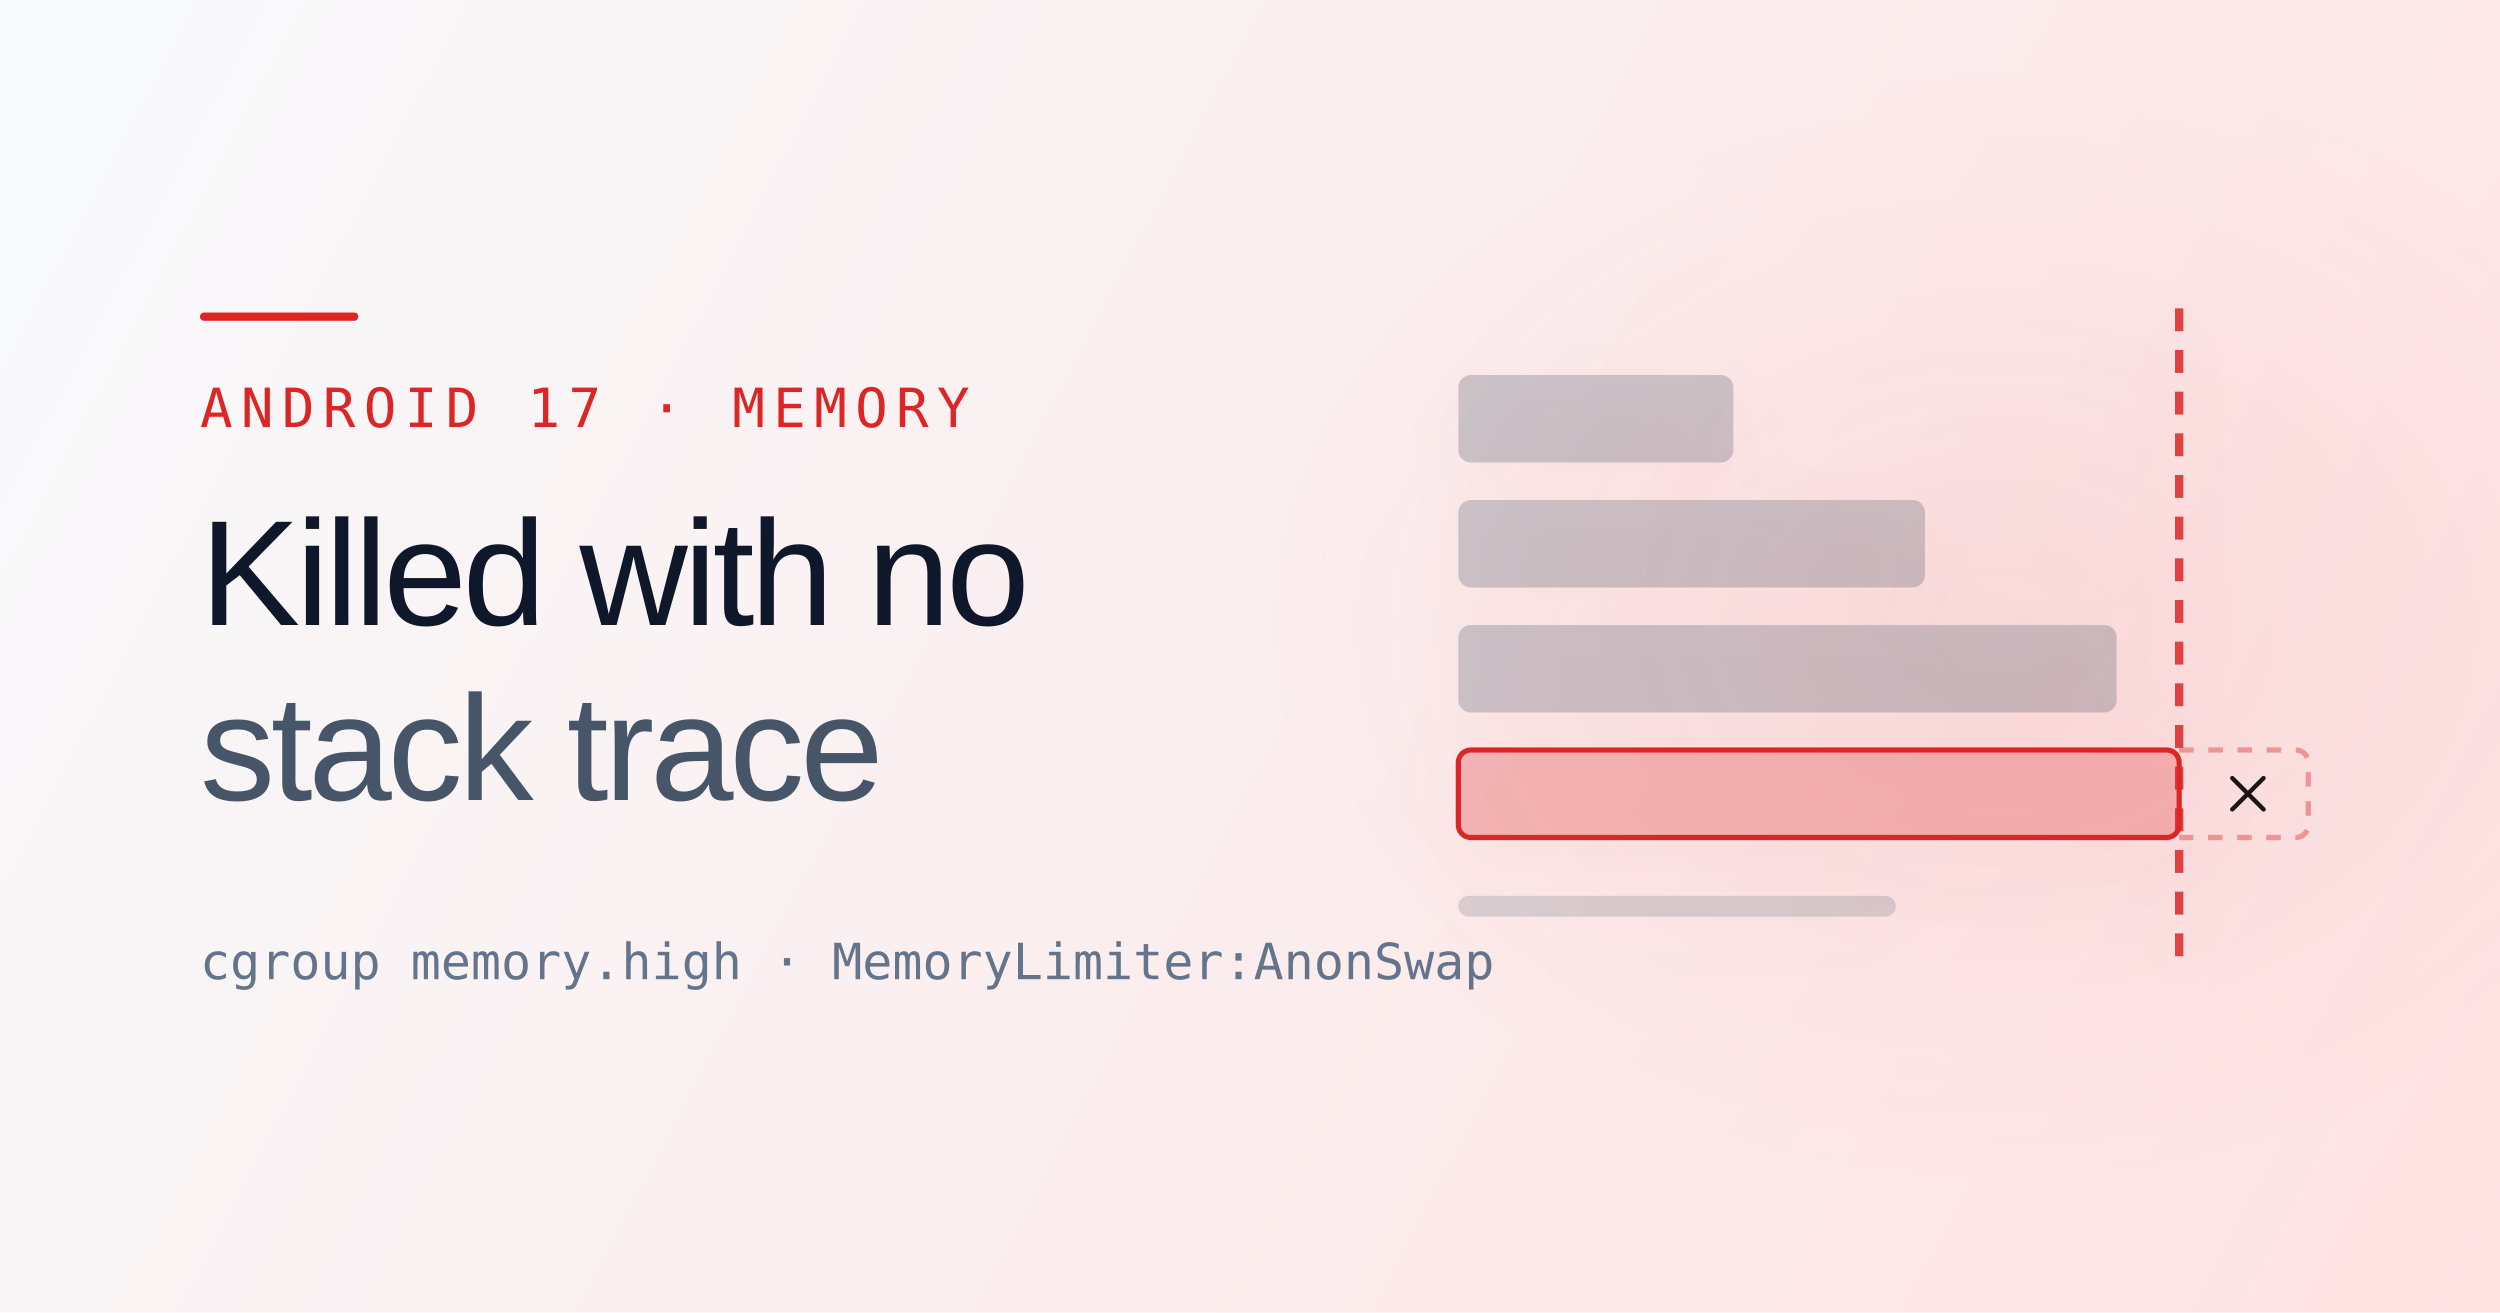
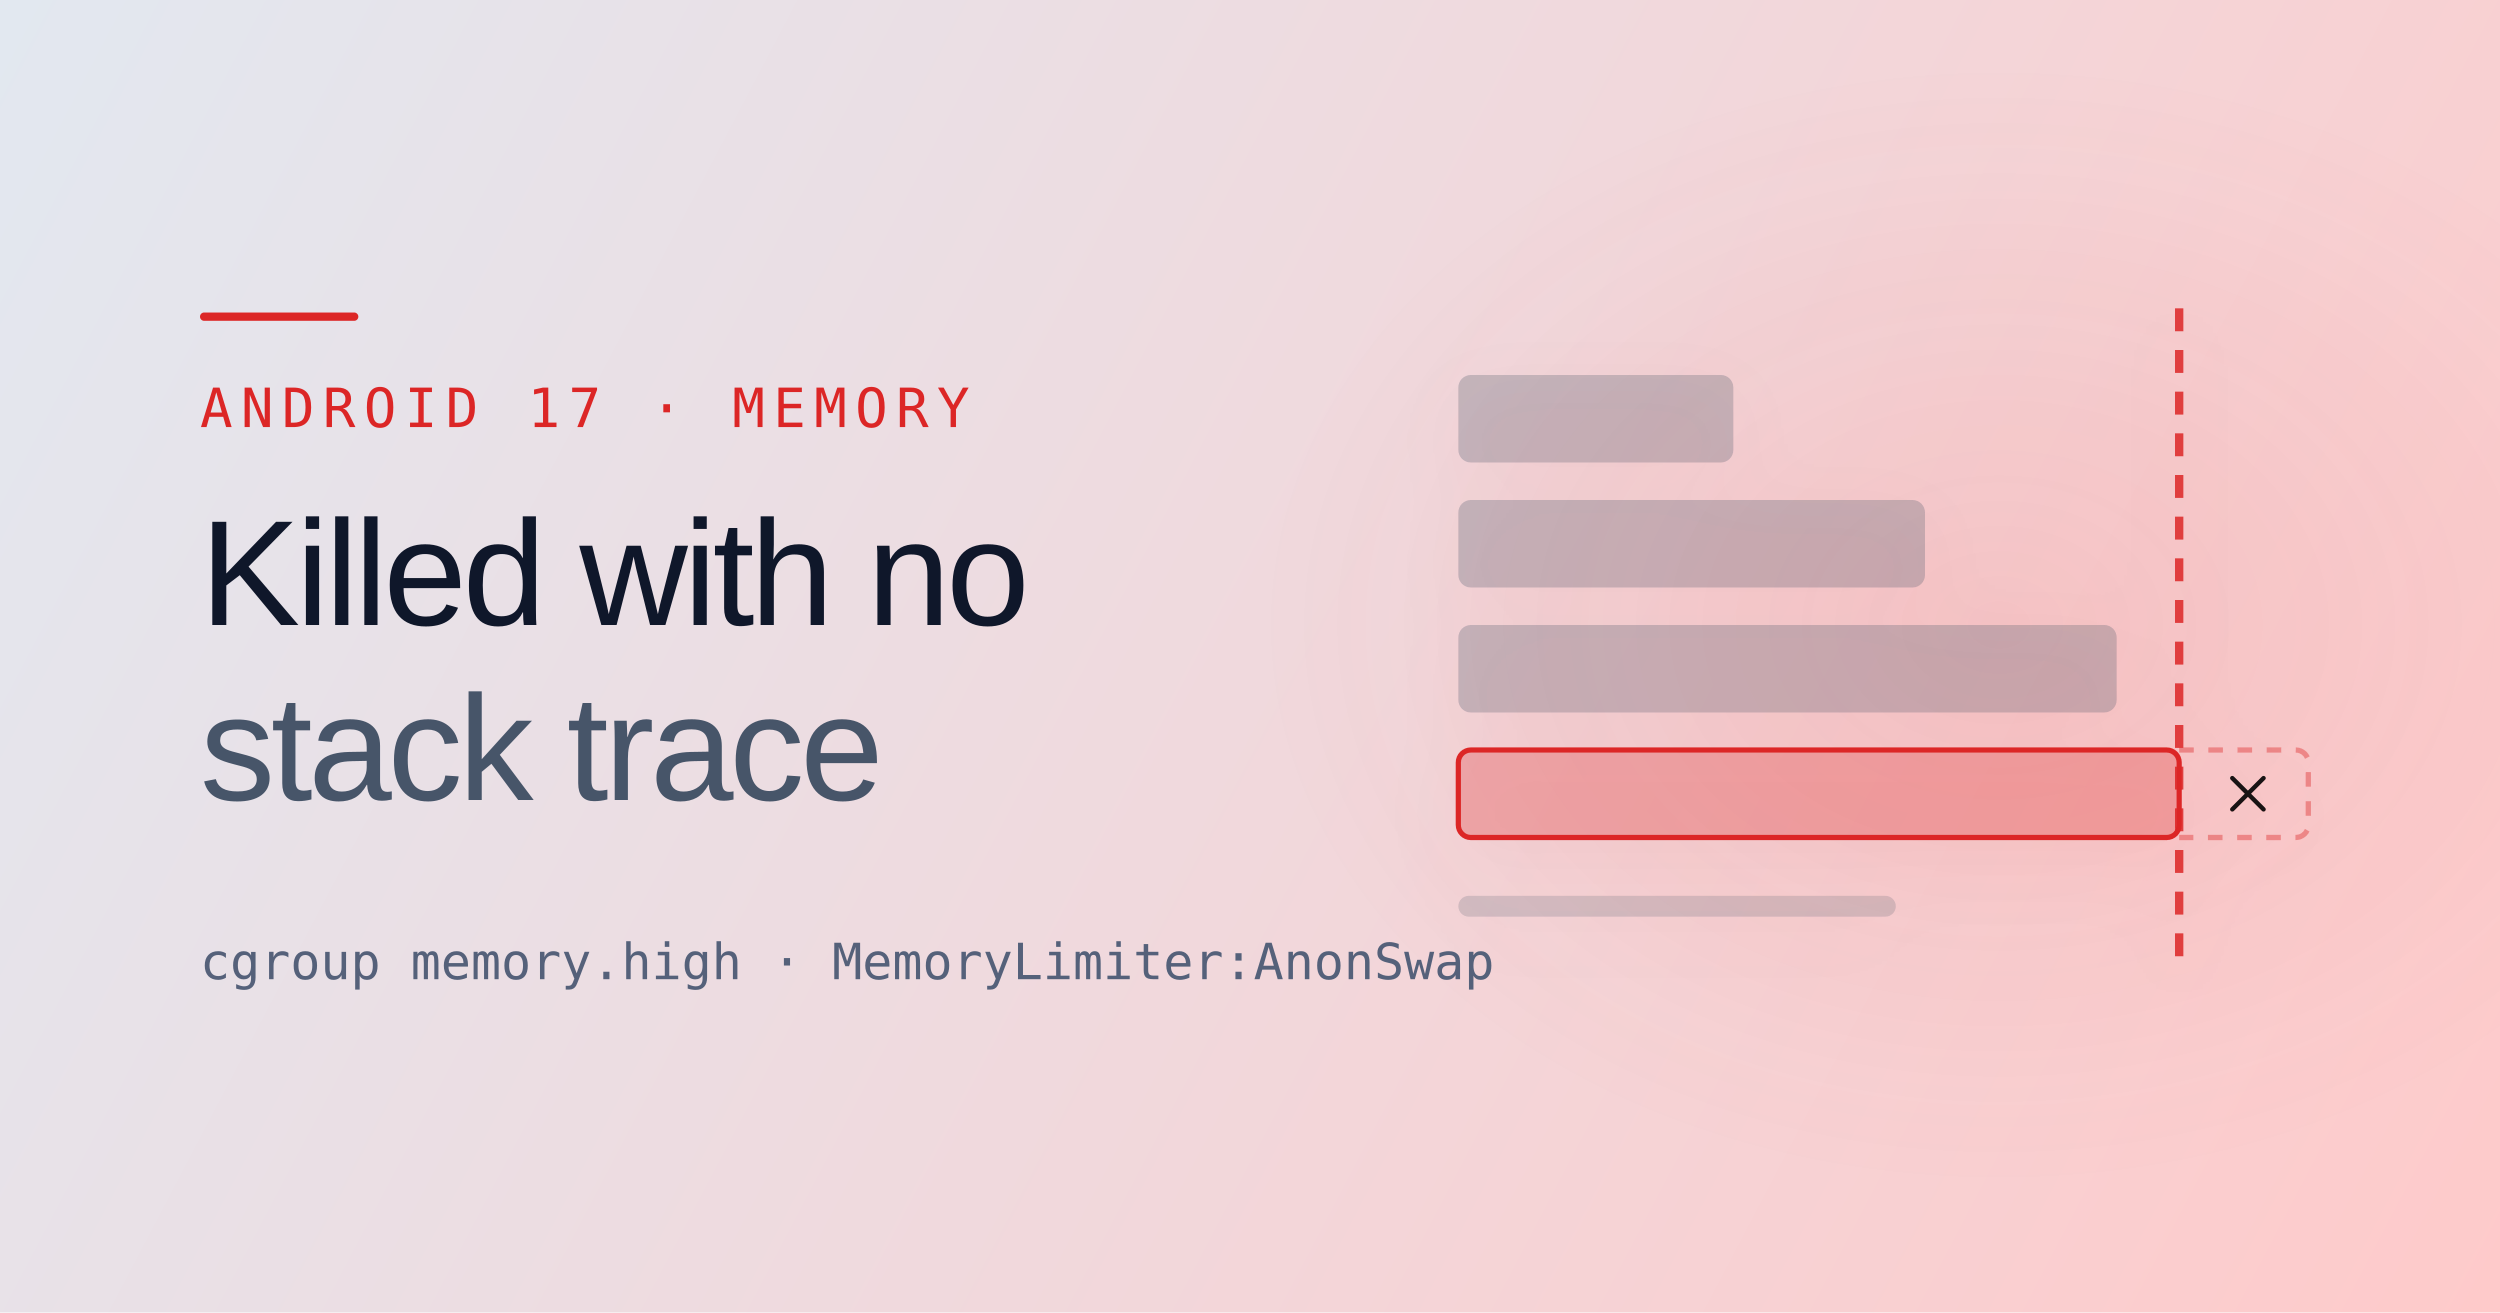
<svg xmlns="http://www.w3.org/2000/svg" viewBox="0 0 1200 630" fill="none" role="img" aria-label="Android 17 memory limits banner — killed with no stack trace.">
  <defs>
    <linearGradient id="bg-android-17-memory-limits-light" x1="0" y1="0" x2="1200" y2="630" gradientUnits="userSpaceOnUse">
-       <stop offset="0%" stop-color="#F8FAFC" />
-       <stop offset="100%" stop-color="#FEE2E2" />
+       <stop offset="0%" stop-color="#E2E8F0" />
+       <stop offset="100%" stop-color="#FECACA" />
    </linearGradient>
    <radialGradient id="glow-android-17-memory-limits-light" cx="50%" cy="50%" r="50%">
-       <stop offset="0%" stop-color="#DC2626" stop-opacity="0.072" />
+       <stop offset="0%" stop-color="#DC2626" stop-opacity="0.088" />
      <stop offset="100%" stop-color="#DC2626" stop-opacity="0" />
    </radialGradient>
    <filter id="lift-android-17-memory-limits-light" x="-30%" y="-30%" width="160%" height="160%">
-       <feDropShadow dx="0" dy="10" stdDeviation="18" flood-color="#DC2626" flood-opacity="0.09" />
+       <feDropShadow dx="0" dy="10" stdDeviation="18" flood-color="#DC2626" flood-opacity="0.11" />
    </filter>
  </defs>
  <rect width="1200" height="630" fill="url(#bg-android-17-memory-limits-light)" />
  <ellipse cx="960" cy="300" rx="360" ry="270" fill="url(#glow-android-17-memory-limits-light)" />
  <g filter="url(#lift-android-17-memory-limits-light)">
    <path d="M1046 148 V468" stroke="#DC2626" stroke-width="4" stroke-dasharray="11 9" opacity="0.85" />
    <rect x="700" y="180" width="132" height="42" rx="6" fill="#475569" opacity="0.28" />
    <rect x="700" y="240" width="224" height="42" rx="6" fill="#475569" opacity="0.28" />
    <rect x="700" y="300" width="316" height="42" rx="6" fill="#475569" opacity="0.28" />
    <rect x="700" y="360" width="346" height="42" rx="6" fill="#DC2626" opacity="0.26" />
    <rect x="700" y="360" width="346" height="42" rx="6" fill="none" stroke="#DC2626" stroke-width="2.5" />
    <path d="M1046 360 h56 a6 6 0 0 1 6 6 v30 a6 6 0 0 1 -6 6 h-56" fill="none" stroke="#DC2626" stroke-width="2.5" stroke-dasharray="7 7" opacity="0.4" />
    <g transform="translate(1064 366) scale(1.25)" opacity="0.9" fill="none" stroke="#DC2626" stroke-width="1.36" stroke-linecap="round" stroke-linejoin="round">
      <path fill="none" stroke="currentColor" stroke-linecap="round" stroke-linejoin="round" stroke-width="1.7" d="M18 6L6 18M6 6l12 12" />
    </g>
    <rect x="700" y="430" width="210" height="10" rx="5" fill="#475569" opacity="0.2" />
  </g>
  <rect x="96" y="150" width="76" height="4" rx="2" fill="#DC2626" />
  <text x="96" y="205" font-family="'IBM Plex Mono',ui-monospace,monospace" font-size="26" letter-spacing="4" fill="#DC2626">ANDROID 17 · MEMORY</text>
  <text x="96" y="300" font-family="Switzer,'Helvetica Neue',Arial,sans-serif" font-size="72" font-weight="500" letter-spacing="-2" fill="#0F172A">Killed with no</text>
  <text x="96" y="384" font-family="Switzer,'Helvetica Neue',Arial,sans-serif" font-size="72" font-weight="500" letter-spacing="-2" fill="#475569">stack trace</text>
-   <text x="96" y="470" font-family="'IBM Plex Mono',ui-monospace,monospace" font-size="24" fill="#64748B">cgroup memory.high · MemoryLimiter:AnonSwap</text>
+   <text x="96" y="470" font-family="'IBM Plex Mono',ui-monospace,monospace" font-size="24" fill="#55617A">cgroup memory.high · MemoryLimiter:AnonSwap</text>
</svg>
